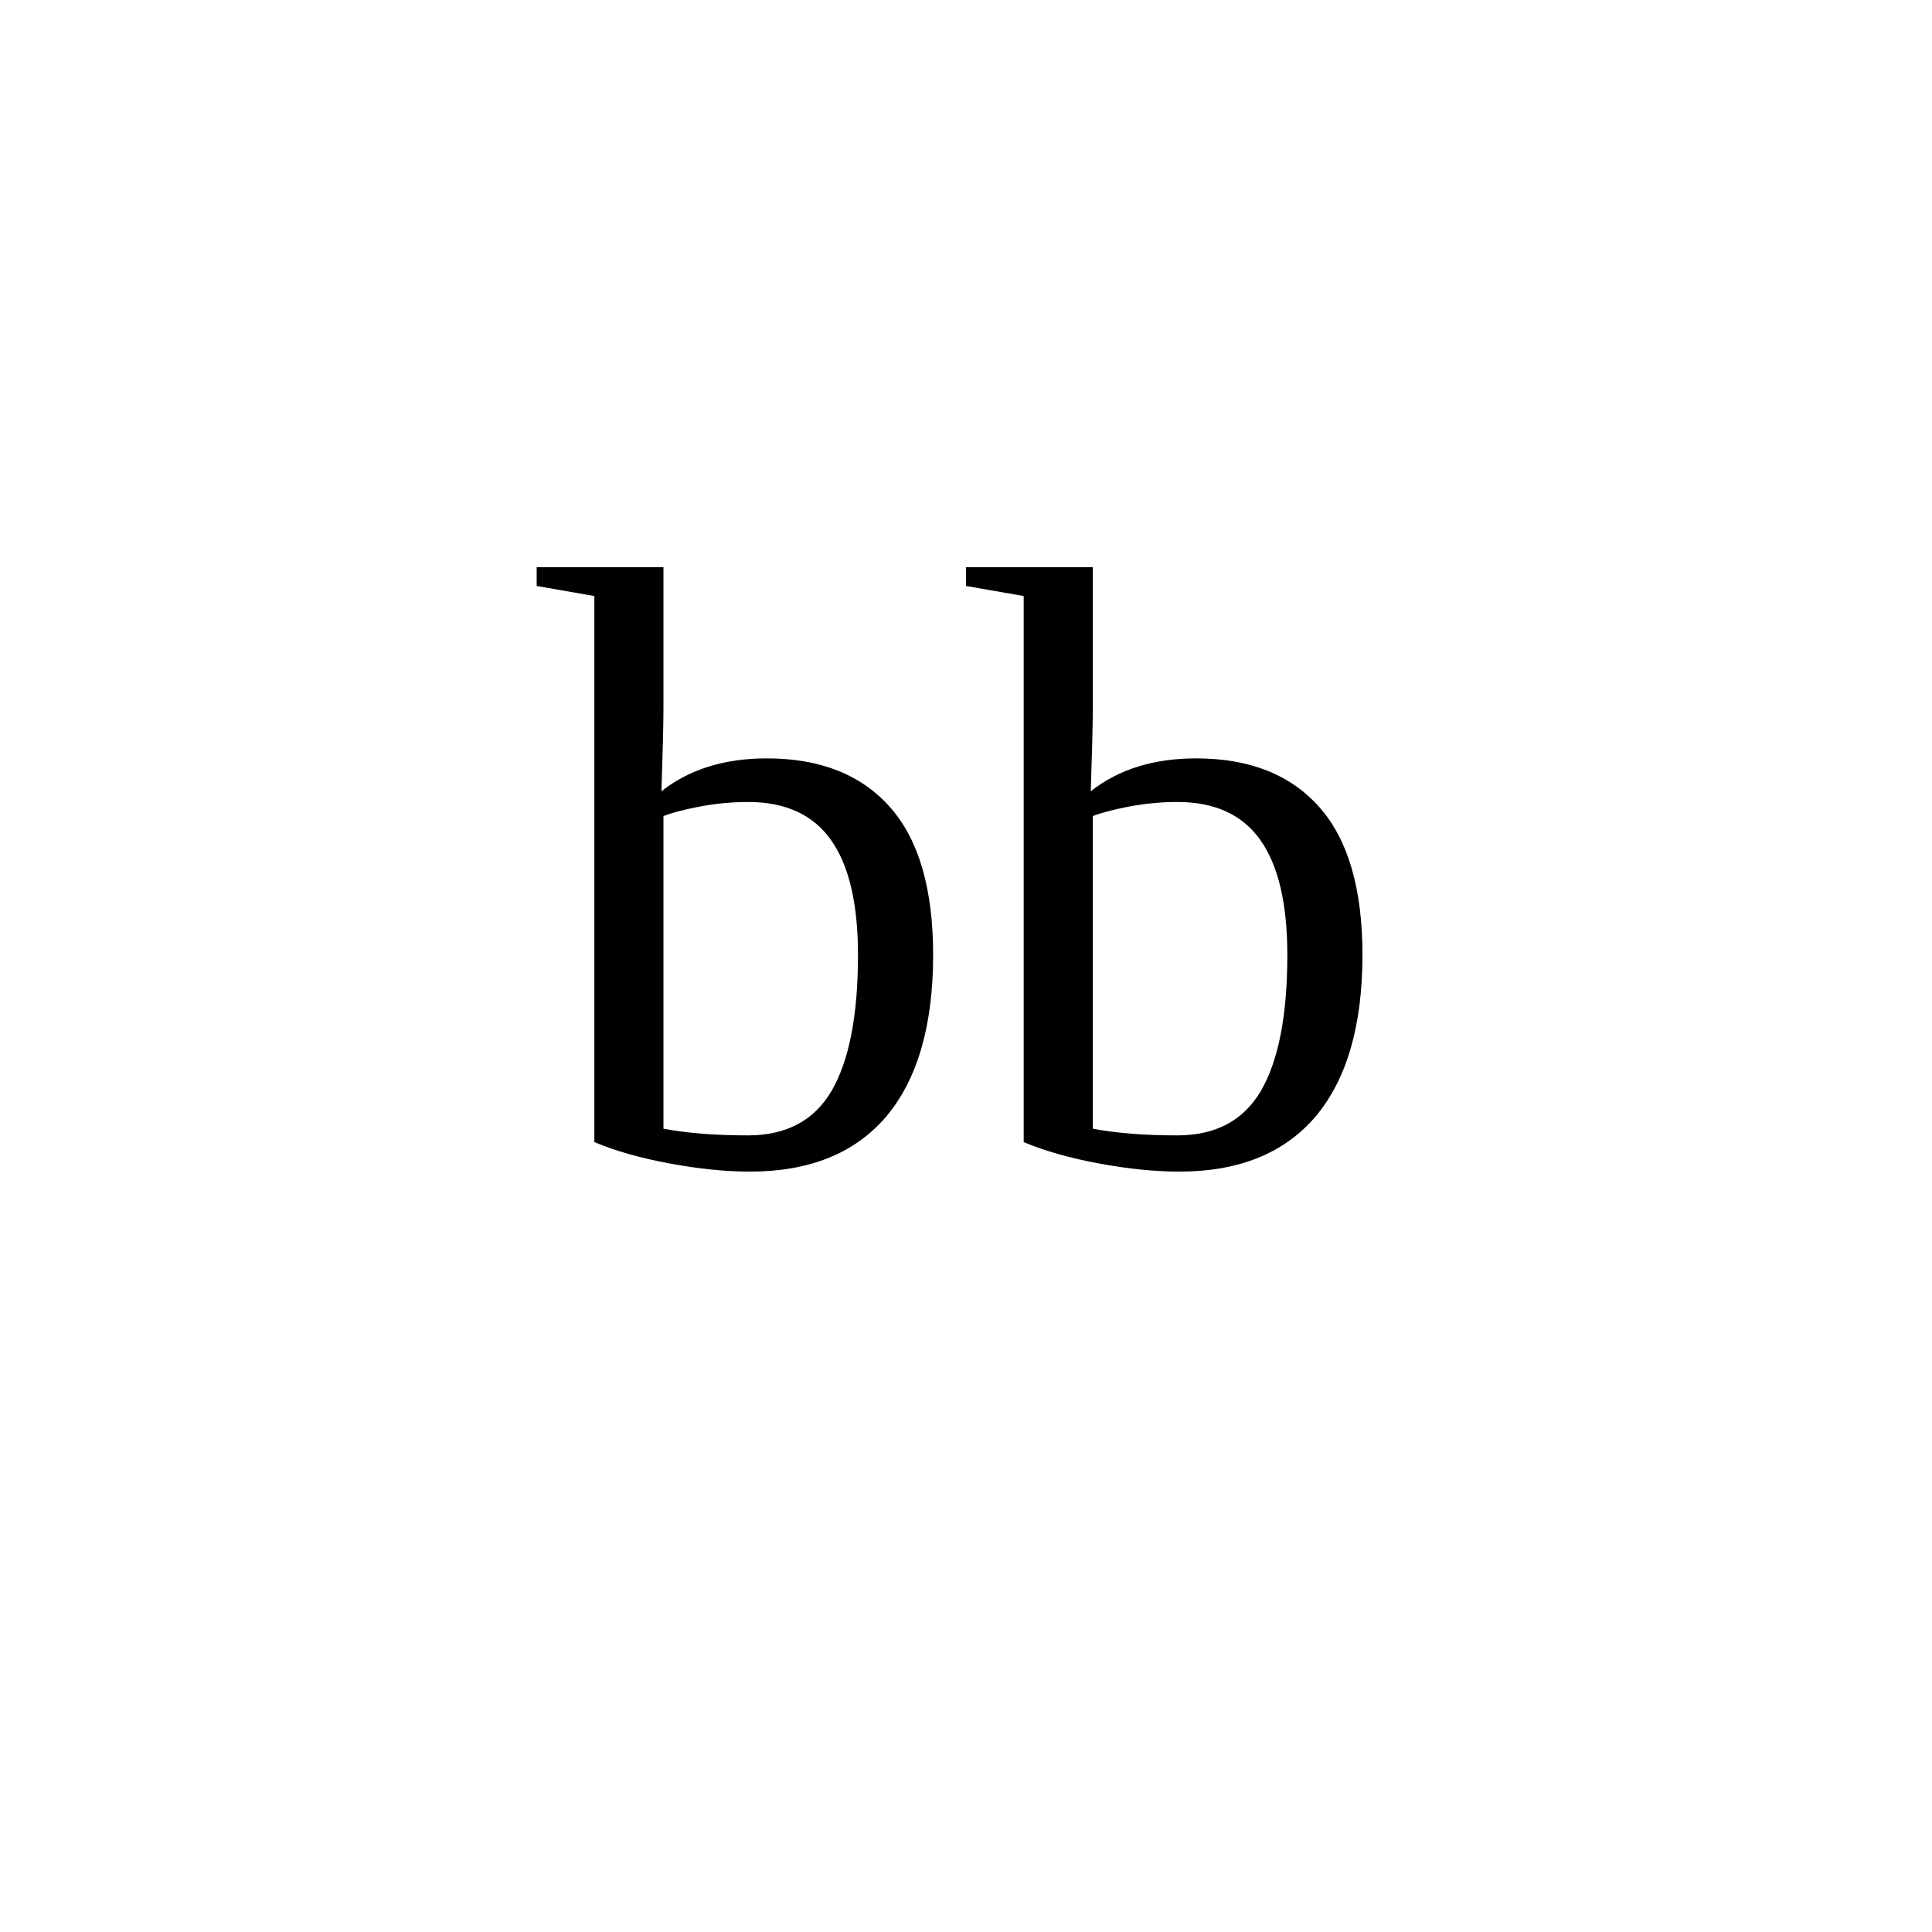
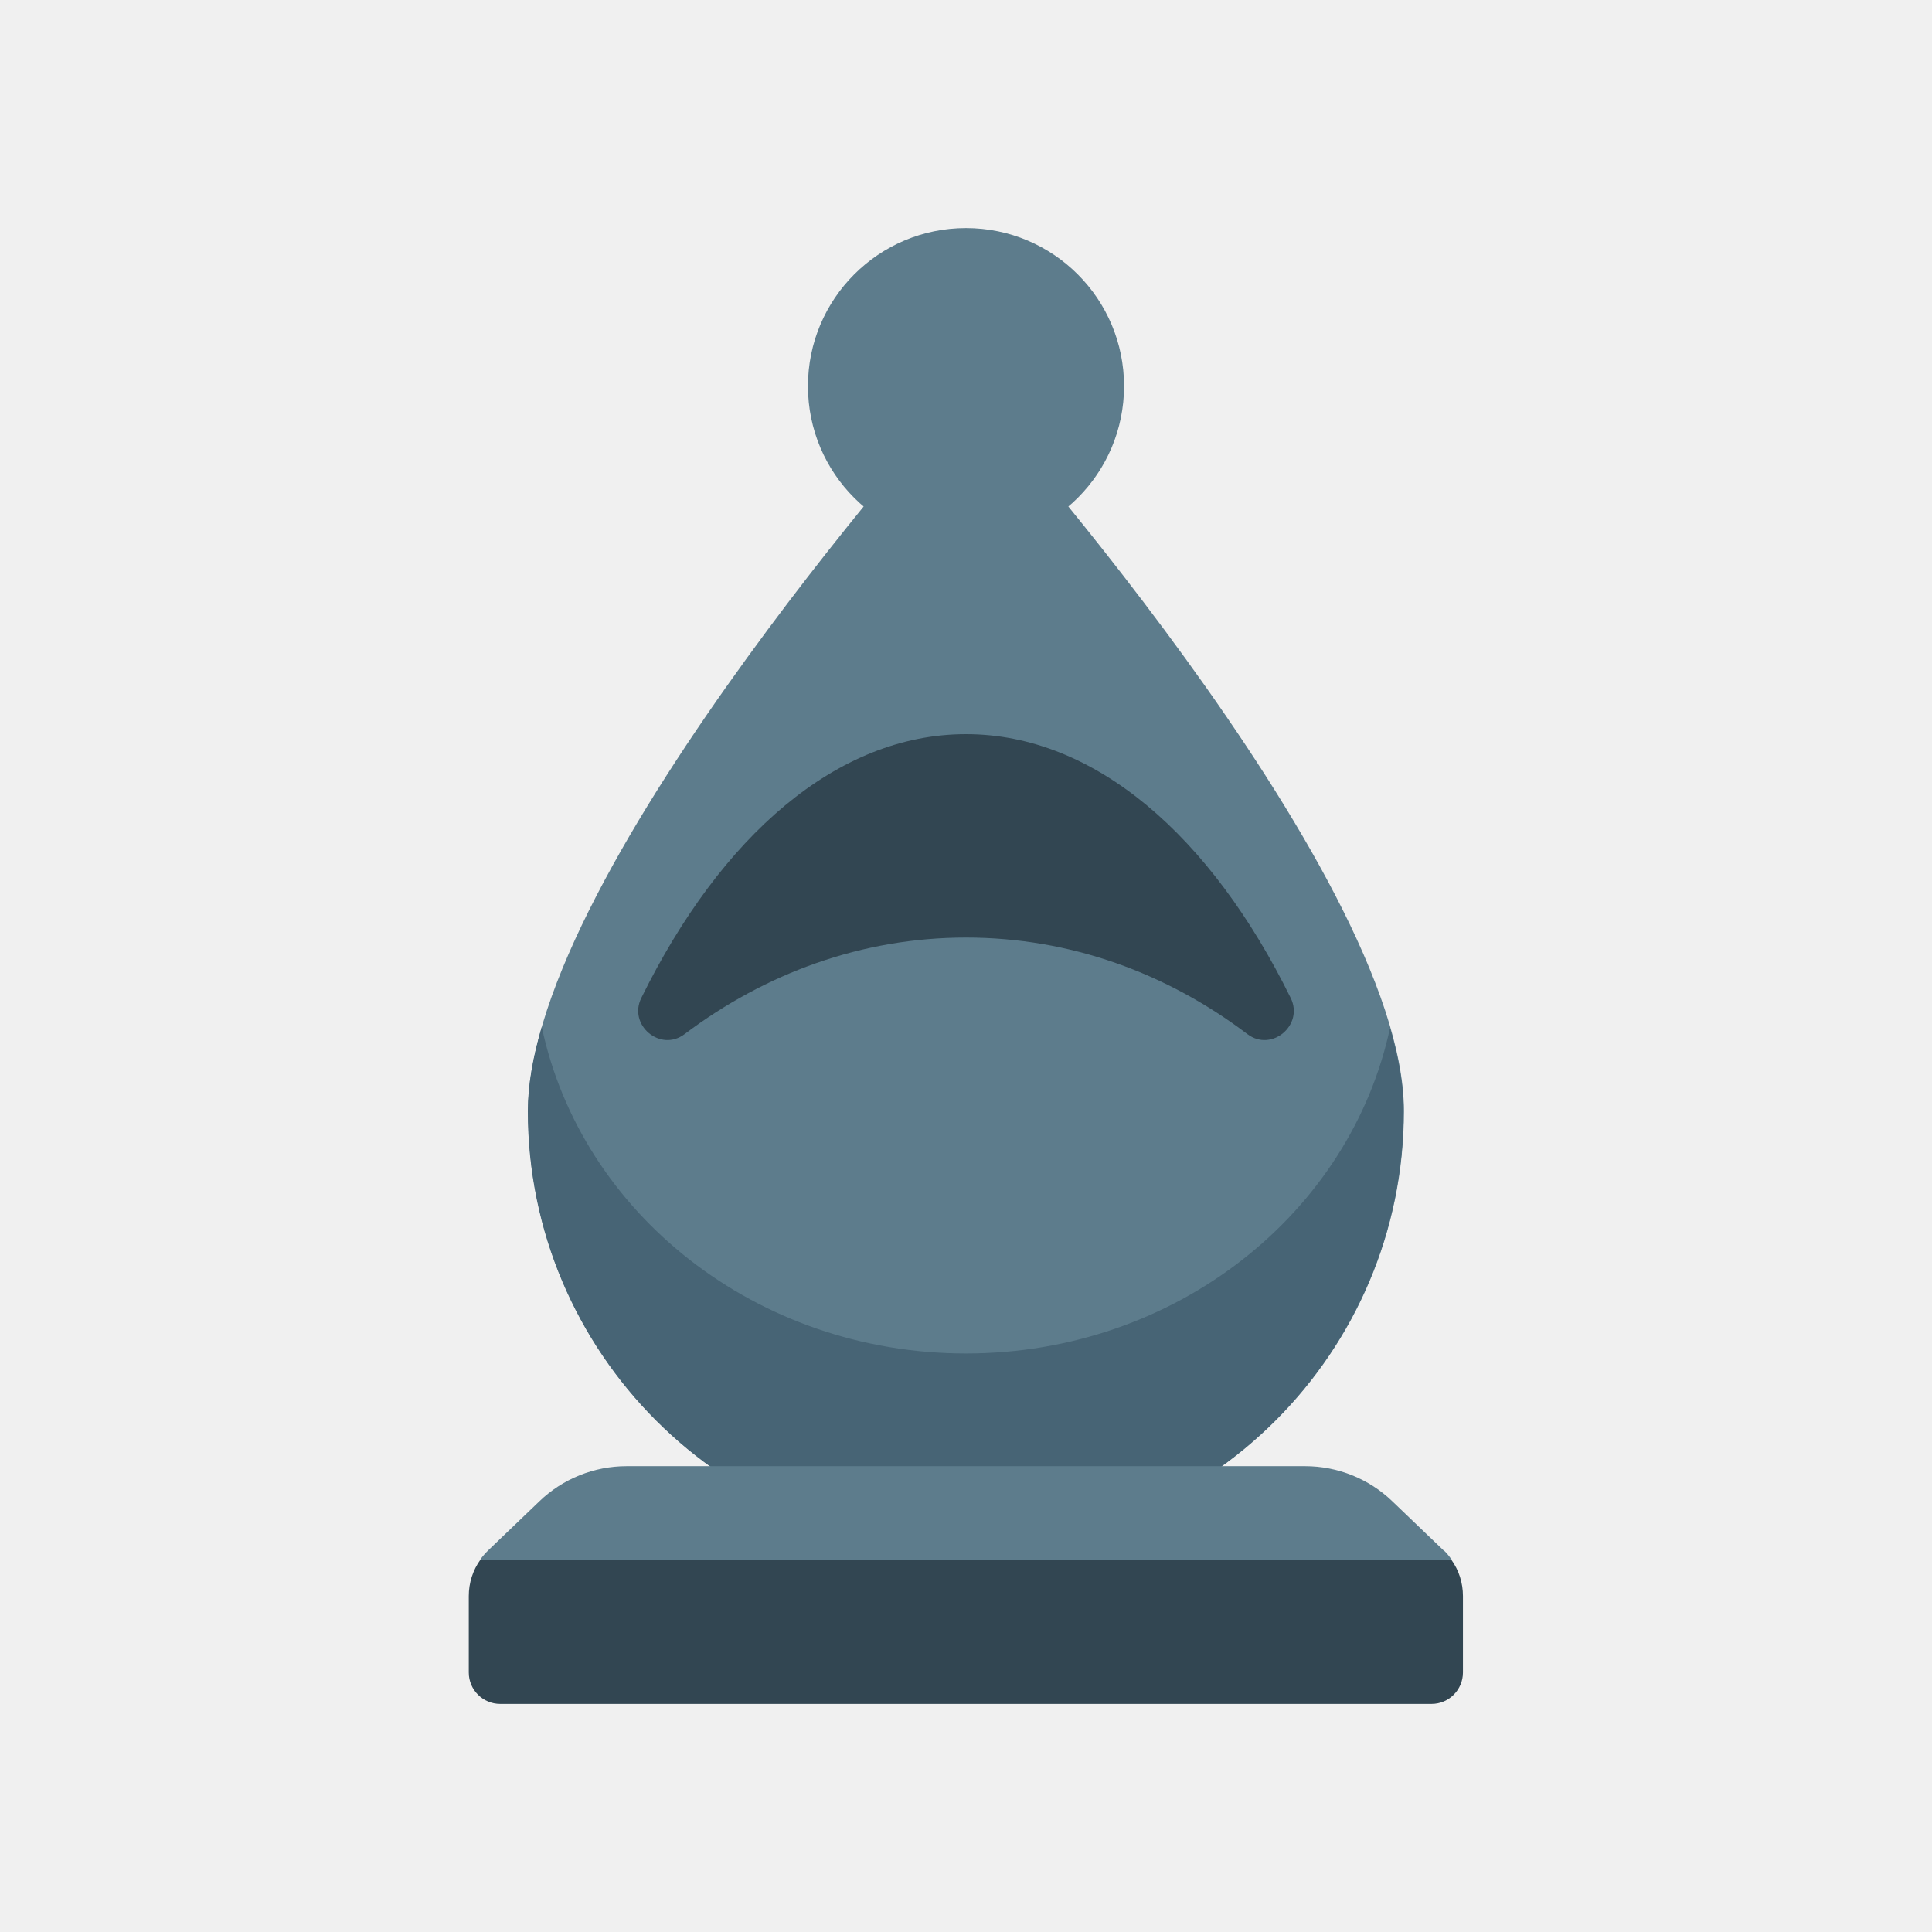
- <svg xmlns="http://www.w3.org/2000/svg" width="45" height="45">
-   <rect width="100%" height="100%" fill="white" />
-   <text x="50%" y="50%" font-size="20" text-anchor="middle" dominant-baseline="middle">bb</text>
+ <svg xmlns="http://www.w3.org/2000/svg" id="Layer_2" data-name="Layer 2" viewBox="0 0 72 72">
+   <defs>
+     <style>
+       .cls-1 {
+         fill: #5d7c8c;
+       }
+ 
+       .cls-2 {
+         fill: #476475;
+       }
+ 
+       .cls-3 {
+         fill: #324652;
+       }
+ 
+       .cls-4 {
+         fill: #1a1a1a;
+         opacity: 0;
+       }
+     </style>
+   </defs>
+   <g id="Rough">
+     <g>
+       <rect class="cls-4" width="72" height="72" />
+       <g>
+         <path class="cls-1" d="M19.68,41.4c0,9.01,7.31,16.32,16.32,16.32s16.32-7.31,16.32-16.32S36,14.39,36,14.39c0,0-16.32,18-16.32,27.01Z" />
+         <path class="cls-2" d="M51.81,38.27c-1.47,6.94-7.99,12.17-15.81,12.17s-14.34-5.23-15.81-12.17c-.33,1.12-.52,2.18-.52,3.13,0,9.01,7.31,16.32,16.32,16.32s16.32-7.31,16.32-16.32c0-.95-.19-2.01-.52-3.13Z" />
+         <path class="cls-1" d="M53.8,57.78l-1.91-1.83c-.87-.84-2.04-1.31-3.25-1.31H23.35c-1.21,0-2.38,.47-3.25,1.31l-1.91,1.83c-.11,.11-.21,.22-.29,.34H54.1c-.09-.12-.18-.24-.29-.34Z" />
+         <path class="cls-3" d="M17.47,62.33c0,.65,.53,1.17,1.17,1.17H53.35c.65,0,1.17-.53,1.17-1.17v-2.85c0-.49-.15-.96-.43-1.35H17.9c-.28,.39-.43,.86-.43,1.35v2.85Z" />
+         <circle class="cls-1" cx="36" cy="14.39" r="5.89" />
+         <path class="cls-3" d="M36,34.94c3.88,0,7.48,1.32,10.49,3.6,.9,.68,2.11-.34,1.61-1.35-2.97-6.03-7.29-9.83-12.1-9.83s-9.13,3.8-12.1,9.83c-.5,1.01,.71,2.03,1.61,1.35,3.01-2.27,6.61-3.6,10.49-3.6Z" />
+       </g>
+     </g>
+   </g>
</svg>
